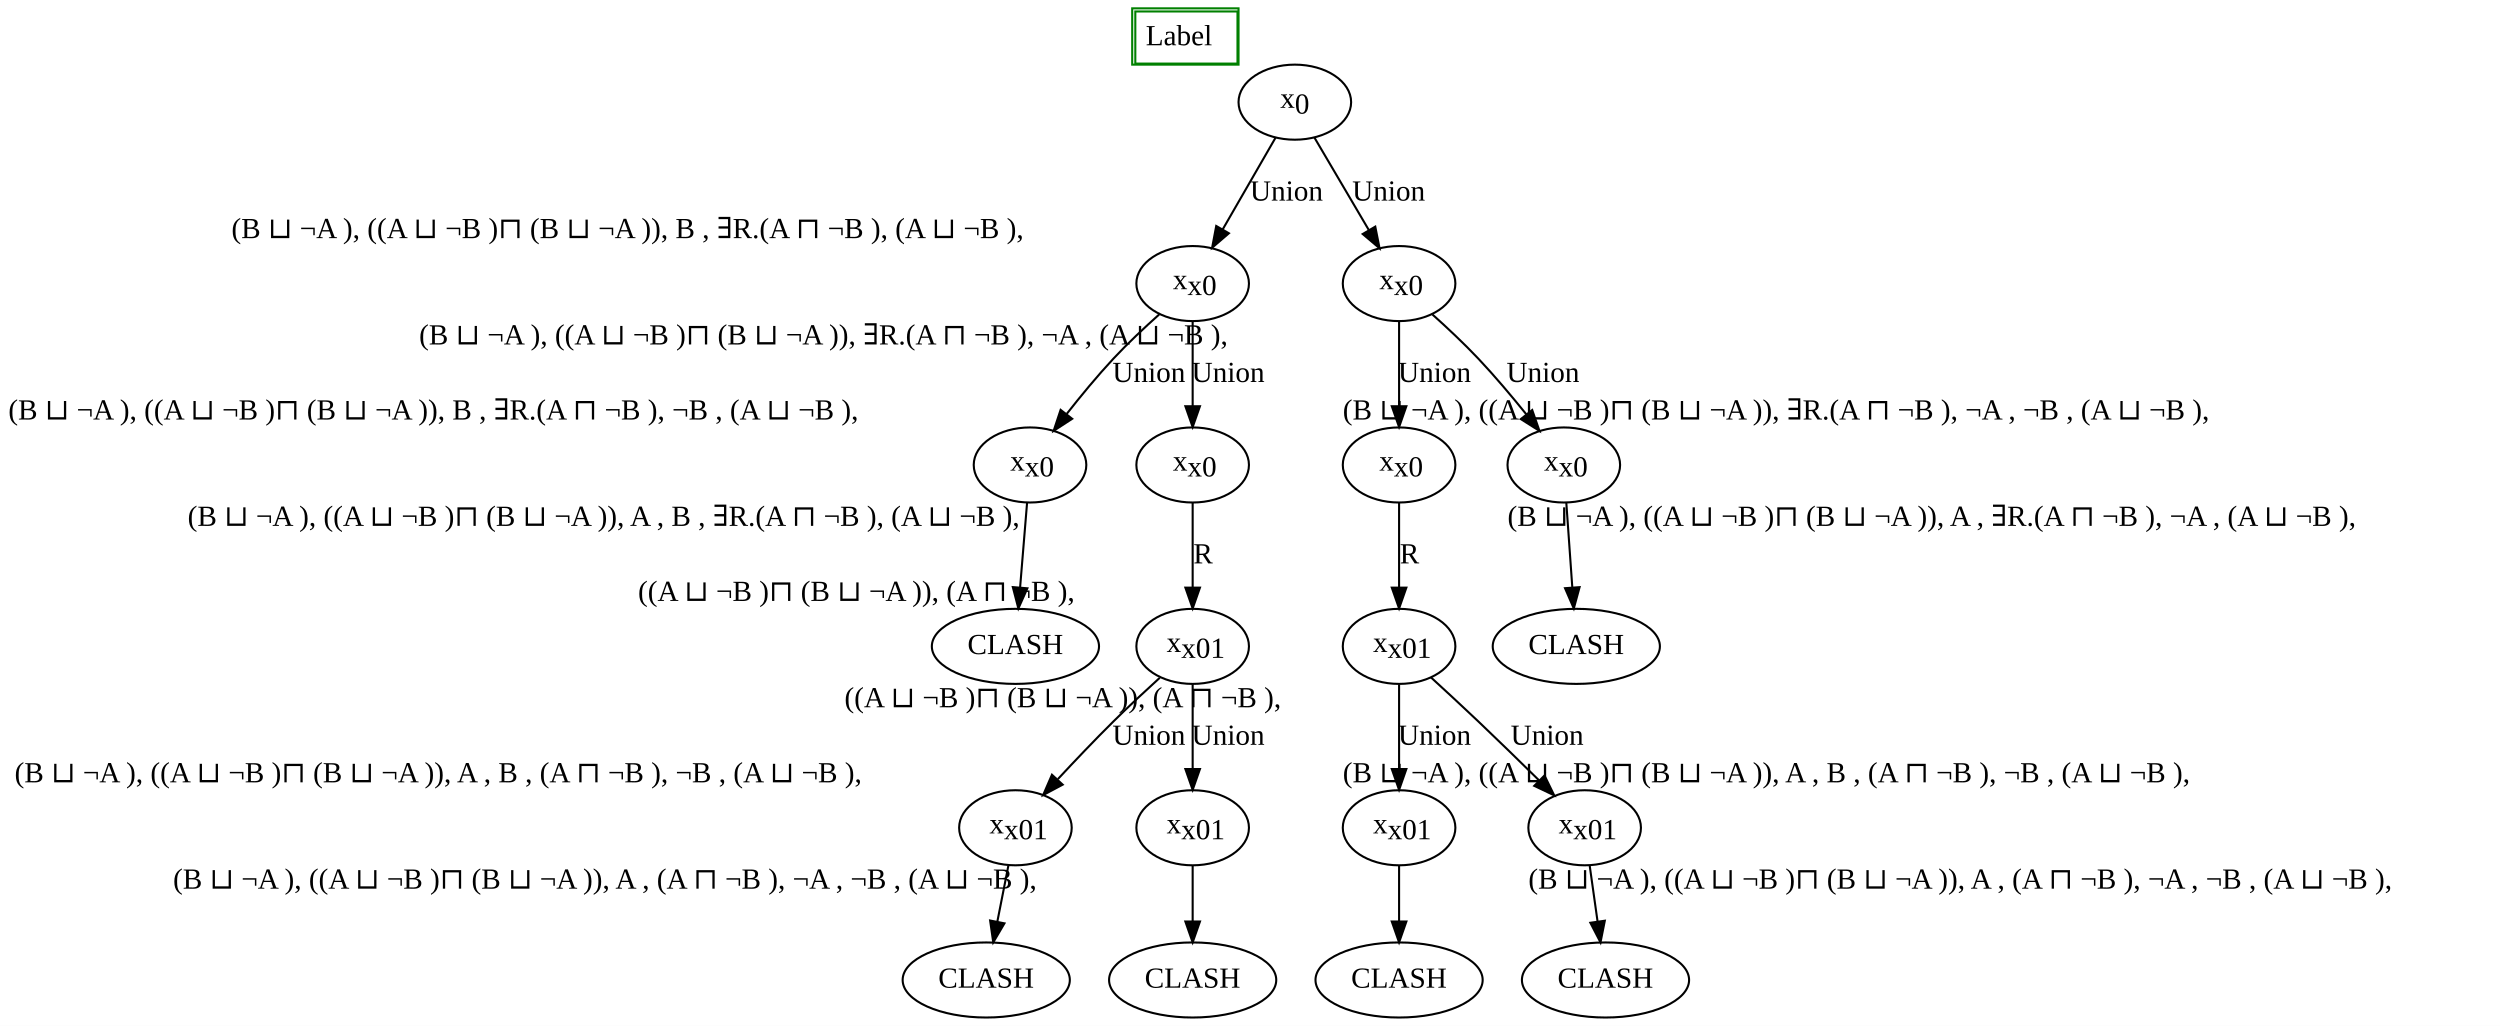
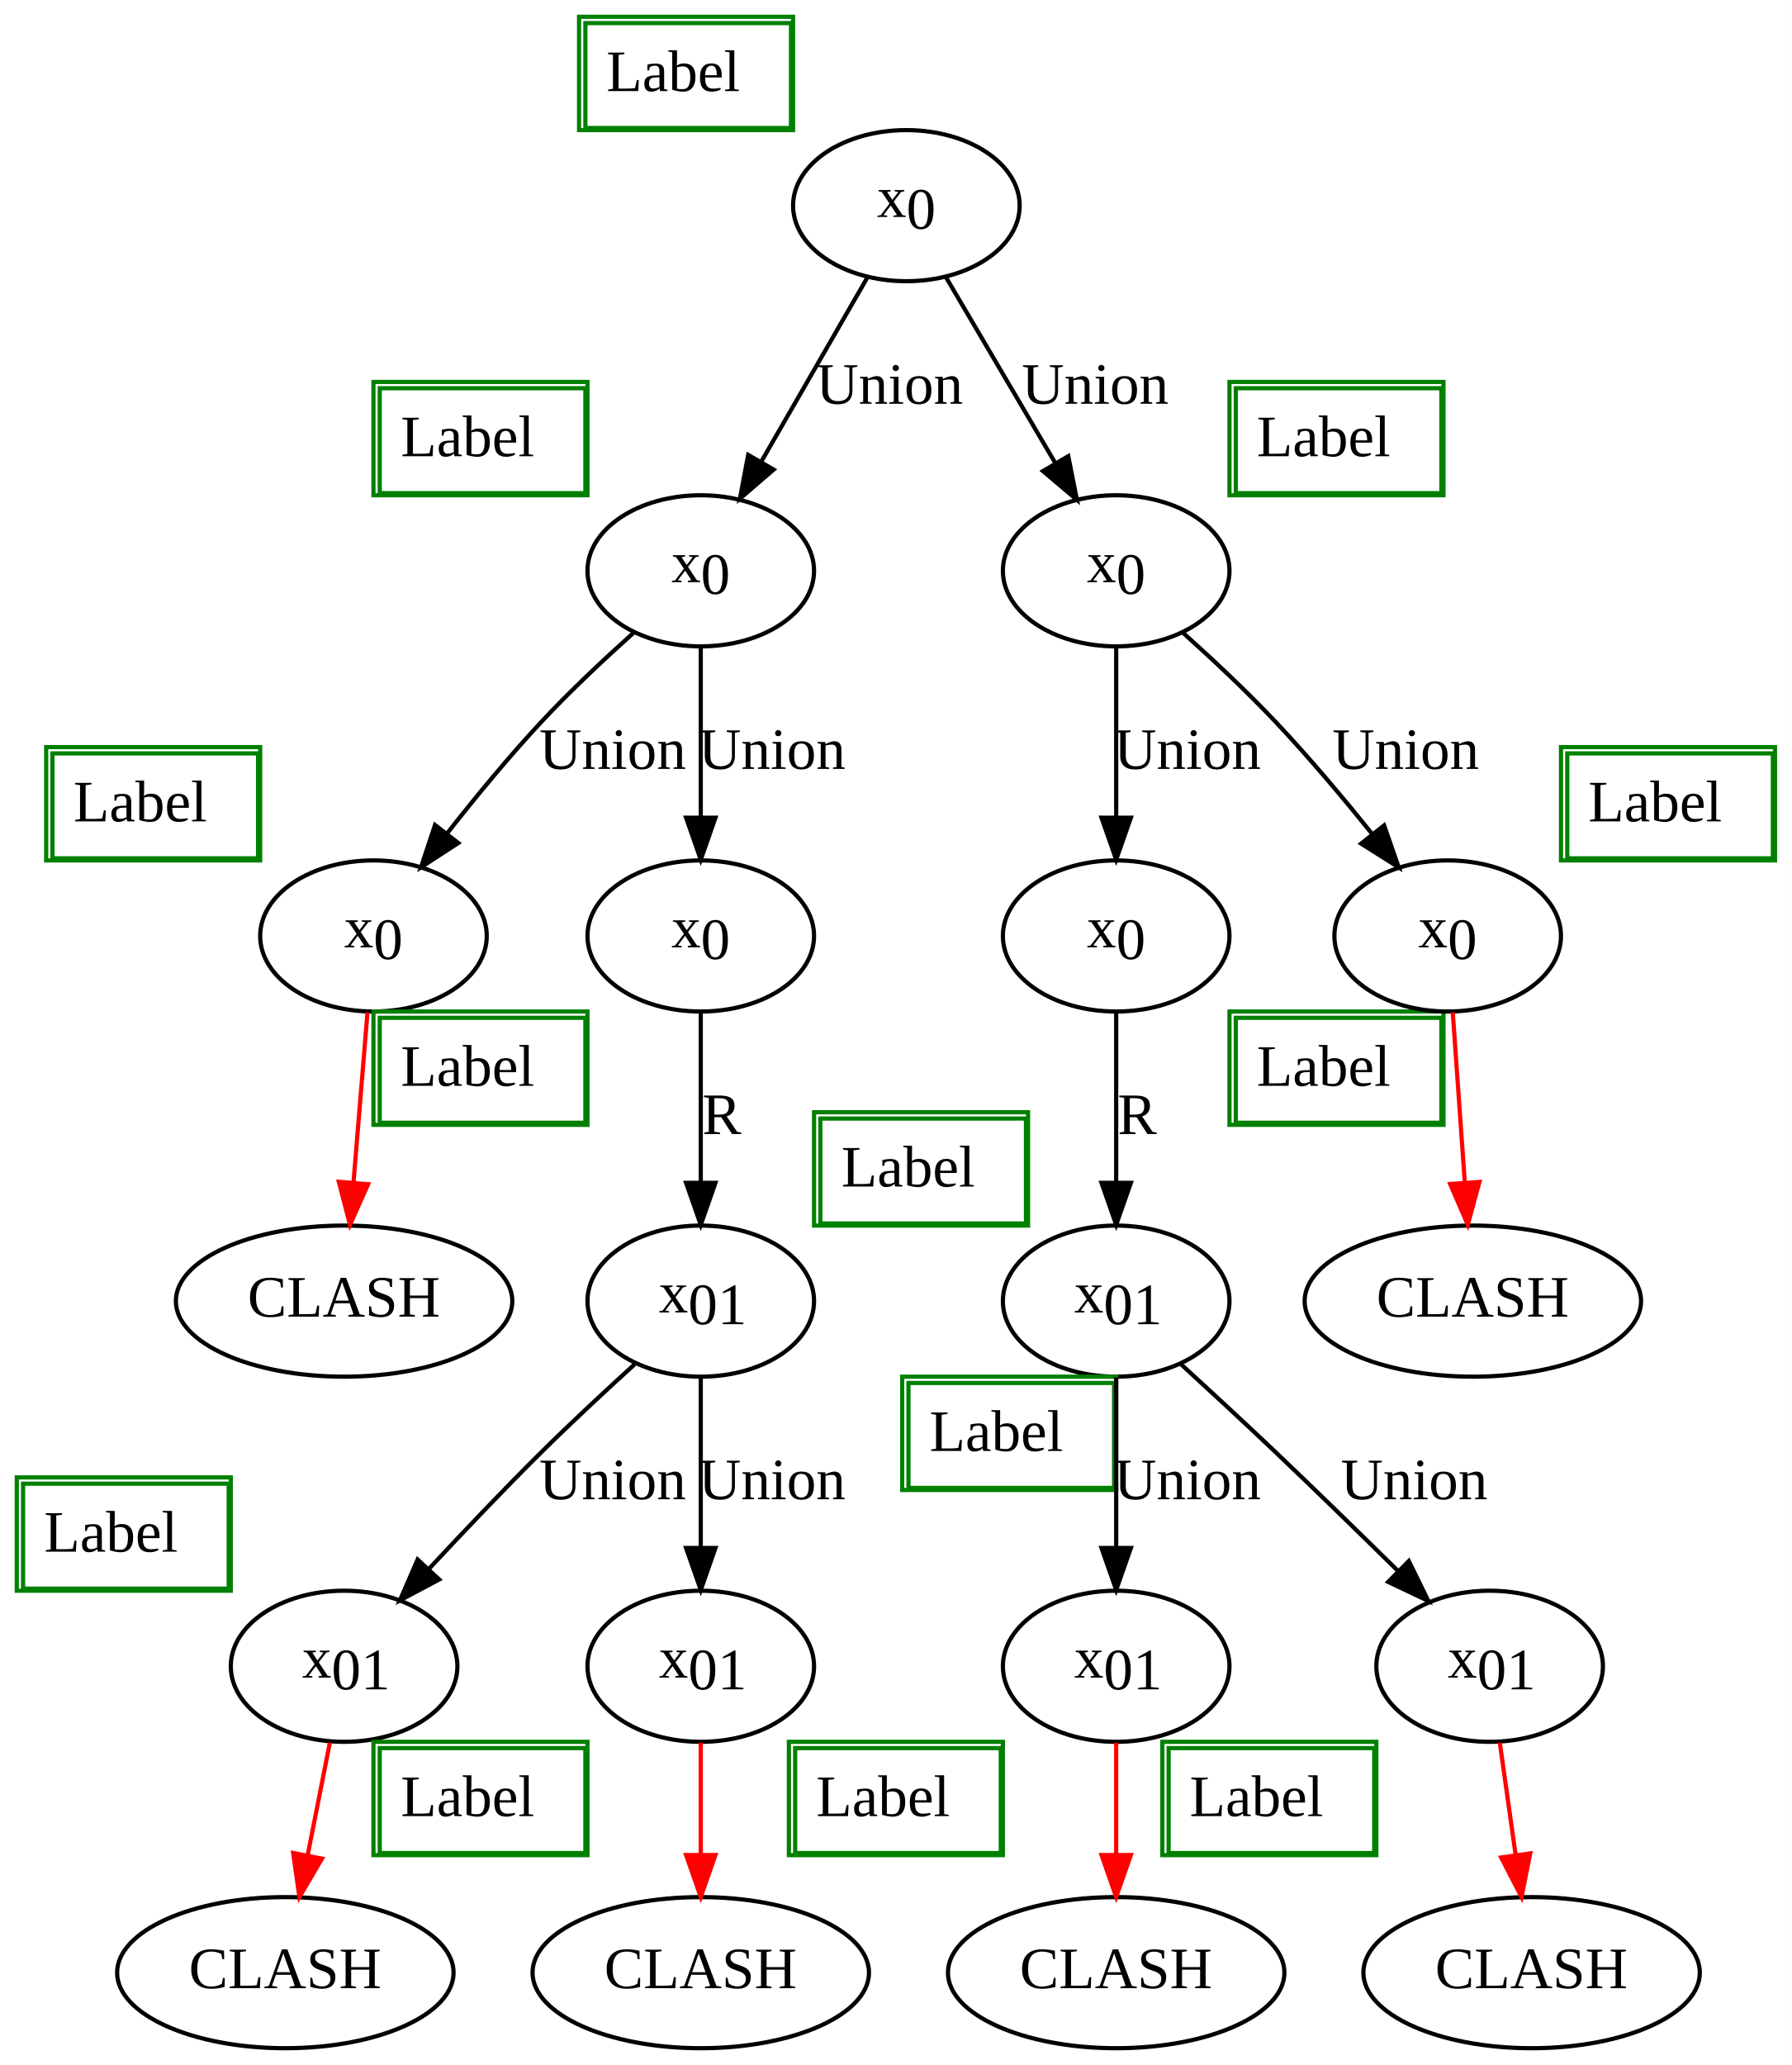
- <svg xmlns="http://www.w3.org/2000/svg" xmlns:xlink="http://www.w3.org/1999/xlink" width="1199px" height="492px" viewBox="0.00 0.00 1199.00 492.00">
+ <svg xmlns="http://www.w3.org/2000/svg" xmlns:xlink="http://www.w3.org/1999/xlink" width="427px" height="492px" viewBox="0.00 0.00 427.00 492.00">
  <g id="graph0" class="graph" transform="scale(1.0 1.0) rotate(0.0) translate(4.0 488.0)">
-     <polygon fill="white" stroke="transparent" points="-4,4 -4,-488 1195,-488 1195,4 -4,4" />
+     <polygon fill="white" stroke="transparent" points="-4,4 -4,-488 423,-488 423,4 -4,4" />
    <g id="node1" class="node">
-       <ellipse fill="none" stroke="black" cx="617" cy="-439" rx="27" ry="18" />
-       <text text-anchor="start" x="610" y="-436.3" font-family="Times New Roman,serif" font-size="14.00">x</text>
-       <text text-anchor="start" x="617" y="-436.3" font-family="Times New Roman,serif" baseline-shift="sub" font-size="14.00">0</text>
+       <ellipse fill="none" stroke="black" cx="212" cy="-439" rx="27" ry="18" />
+       <text text-anchor="start" x="205" y="-436.3" font-family="Times New Roman,serif" font-size="14.00">x</text>
+       <text text-anchor="start" x="212" y="-436.3" font-family="Times New Roman,serif" baseline-shift="sub" font-size="14.00">0</text>
      <g id="a_node1_0">
        <a xlink:href="C:\Users\Mario\Desktop\ProgettoIntelligentWeb\Progetto\graph\normal\0.txt" xlink:title="Clicca per visualizzare Lx" target="_blank">
-           <polygon fill="none" stroke="green" points="540.5,-457.5 540.5,-482.5 589.5,-482.5 589.5,-457.5 540.5,-457.5" />
-           <text text-anchor="start" x="545.5" y="-466.3" font-family="Times New Roman,serif" font-size="14.00"> Label </text>
-         </a>
-       </g>
-       <polygon fill="none" stroke="green" points="539,-457 539,-484 590,-484 590,-457 539,-457" />
+           <polygon fill="none" stroke="green" points="135.5,-457.5 135.5,-482.5 184.5,-482.5 184.5,-457.5 135.5,-457.5" />
+           <text text-anchor="start" x="140.5" y="-466.3" font-family="Times New Roman,serif" font-size="14.00"> Label </text>
+         </a>
+       </g>
+       <polygon fill="none" stroke="green" points="134,-457 134,-484 185,-484 185,-457 134,-457" />
    </g>
    <g id="node2" class="node">
-       <ellipse fill="none" stroke="black" cx="568" cy="-352" rx="27" ry="18" />
-       <text text-anchor="start" x="558.5" y="-349.3" font-family="Times New Roman,serif" font-size="14.00">x</text>
-       <text text-anchor="start" x="565.5" y="-349.3" font-family="Times New Roman,serif" baseline-shift="sub" font-size="14.00">x0</text>
-       <text text-anchor="start" x="107" y="-373.8" font-family="Times New Roman,serif" font-size="14.00">(B ⊔ ¬A ), ((A ⊔ ¬B )⊓ (B ⊔ ¬A )), B , ∃R.(A ⊓ ¬B ), (A ⊔ ¬B ), </text>
+       <ellipse fill="none" stroke="black" cx="163" cy="-352" rx="27" ry="18" />
+       <text text-anchor="start" x="156" y="-349.3" font-family="Times New Roman,serif" font-size="14.00">x</text>
+       <text text-anchor="start" x="163" y="-349.3" font-family="Times New Roman,serif" baseline-shift="sub" font-size="14.00">0</text>
+       <g id="a_node2_1">
+         <a xlink:href="C:\Users\Mario\Desktop\ProgettoIntelligentWeb\Progetto\graph\normal\1.txt" xlink:title="Clicca per visualizzare Lx" target="_blank">
+           <polygon fill="none" stroke="green" points="86.5,-370.5 86.5,-395.5 135.5,-395.5 135.5,-370.5 86.5,-370.5" />
+           <text text-anchor="start" x="91.5" y="-379.3" font-family="Times New Roman,serif" font-size="14.00"> Label </text>
+         </a>
+       </g>
+       <polygon fill="none" stroke="green" points="85,-370 85,-397 136,-397 136,-370 85,-370" />
    </g>
    <g id="edge2" class="edge">
-       <path fill="none" stroke="black" d="M607.78,-422.01C600.64,-409.63 590.62,-392.23 582.42,-378.01" />
-       <polygon fill="black" stroke="black" points="585.37,-376.12 577.34,-369.21 579.3,-379.62 585.37,-376.12" />
-       <text text-anchor="middle" x="613" y="-391.8" font-family="Times New Roman,serif" font-size="14.00">Union</text>
+       <path fill="none" stroke="black" d="M202.78,-422.01C195.64,-409.63 185.62,-392.23 177.42,-378.01" />
+       <polygon fill="black" stroke="black" points="180.37,-376.12 172.34,-369.21 174.3,-379.62 180.37,-376.12" />
+       <text text-anchor="middle" x="208" y="-391.8" font-family="Times New Roman,serif" font-size="14.00">Union</text>
    </g>
    <g id="node11" class="node">
-       <ellipse fill="none" stroke="black" cx="667" cy="-352" rx="27" ry="18" />
-       <text text-anchor="start" x="657.5" y="-349.3" font-family="Times New Roman,serif" font-size="14.00">x</text>
-       <text text-anchor="start" x="664.5" y="-349.3" font-family="Times New Roman,serif" baseline-shift="sub" font-size="14.00">x0</text>
-       <text text-anchor="start" x="197" y="-322.8" font-family="Times New Roman,serif" font-size="14.00">(B ⊔ ¬A ), ((A ⊔ ¬B )⊓ (B ⊔ ¬A )), ∃R.(A ⊓ ¬B ), ¬A , (A ⊔ ¬B ), </text>
+       <ellipse fill="none" stroke="black" cx="262" cy="-352" rx="27" ry="18" />
+       <text text-anchor="start" x="255" y="-349.3" font-family="Times New Roman,serif" font-size="14.00">x</text>
+       <text text-anchor="start" x="262" y="-349.3" font-family="Times New Roman,serif" baseline-shift="sub" font-size="14.00">0</text>
+       <g id="a_node11_2">
+         <a xlink:href="C:\Users\Mario\Desktop\ProgettoIntelligentWeb\Progetto\graph\normal\10.txt" xlink:title="Clicca per visualizzare Lx" target="_blank">
+           <polygon fill="none" stroke="green" points="290.5,-370.5 290.5,-395.5 339.5,-395.5 339.5,-370.5 290.5,-370.5" />
+           <text text-anchor="start" x="295.5" y="-379.3" font-family="Times New Roman,serif" font-size="14.00"> Label </text>
+         </a>
+       </g>
+       <polygon fill="none" stroke="green" points="289,-370 289,-397 340,-397 340,-370 289,-370" />
    </g>
    <g id="edge1" class="edge">
-       <path fill="none" stroke="black" d="M626.4,-422.01C633.74,-409.55 644.05,-392.01 652.45,-377.74" />
-       <polygon fill="black" stroke="black" points="655.58,-379.31 657.64,-368.92 649.55,-375.76 655.58,-379.31" />
-       <text text-anchor="middle" x="662" y="-391.8" font-family="Times New Roman,serif" font-size="14.00">Union</text>
+       <path fill="none" stroke="black" d="M221.4,-422.01C228.74,-409.55 239.05,-392.01 247.45,-377.74" />
+       <polygon fill="black" stroke="black" points="250.58,-379.31 252.64,-368.92 244.55,-375.76 250.58,-379.31" />
+       <text text-anchor="middle" x="257" y="-391.8" font-family="Times New Roman,serif" font-size="14.00">Union</text>
    </g>
    <g id="node3" class="node">
-       <ellipse fill="none" stroke="black" cx="490" cy="-265" rx="27" ry="18" />
-       <text text-anchor="start" x="480.5" y="-262.3" font-family="Times New Roman,serif" font-size="14.00">x</text>
-       <text text-anchor="start" x="487.5" y="-262.3" font-family="Times New Roman,serif" baseline-shift="sub" font-size="14.00">x0</text>
-       <text text-anchor="start" x="0" y="-286.8" font-family="Times New Roman,serif" font-size="14.00">(B ⊔ ¬A ), ((A ⊔ ¬B )⊓ (B ⊔ ¬A )), B , ∃R.(A ⊓ ¬B ), ¬B , (A ⊔ ¬B ), </text>
+       <ellipse fill="none" stroke="black" cx="85" cy="-265" rx="27" ry="18" />
+       <text text-anchor="start" x="78" y="-262.3" font-family="Times New Roman,serif" font-size="14.00">x</text>
+       <text text-anchor="start" x="85" y="-262.3" font-family="Times New Roman,serif" baseline-shift="sub" font-size="14.00">0</text>
+       <g id="a_node3_3">
+         <a xlink:href="C:\Users\Mario\Desktop\ProgettoIntelligentWeb\Progetto\graph\normal\2.txt" xlink:title="Clicca per visualizzare Lx" target="_blank">
+           <polygon fill="none" stroke="green" points="8.5,-283.5 8.5,-308.5 57.5,-308.5 57.5,-283.5 8.5,-283.5" />
+           <text text-anchor="start" x="13.5" y="-292.3" font-family="Times New Roman,serif" font-size="14.00"> Label </text>
+         </a>
+       </g>
+       <polygon fill="none" stroke="green" points="7,-283 7,-310 58,-310 58,-283 7,-283" />
    </g>
    <g id="edge4" class="edge">
-       <path fill="none" stroke="black" d="M551.96,-337.21C544.98,-330.96 536.85,-323.35 530,-316 522.27,-307.71 514.34,-298.09 507.61,-289.51" />
-       <polygon fill="black" stroke="black" points="510.21,-287.15 501.33,-281.37 504.67,-291.43 510.21,-287.15" />
-       <text text-anchor="middle" x="547" y="-304.8" font-family="Times New Roman,serif" font-size="14.00">Union</text>
+       <path fill="none" stroke="black" d="M146.96,-337.21C139.98,-330.96 131.85,-323.35 125,-316 117.27,-307.71 109.34,-298.09 102.61,-289.51" />
+       <polygon fill="black" stroke="black" points="105.21,-287.15 96.33,-281.37 99.67,-291.43 105.21,-287.15" />
+       <text text-anchor="middle" x="142" y="-304.8" font-family="Times New Roman,serif" font-size="14.00">Union</text>
    </g>
    <g id="node5" class="node">
-       <ellipse fill="none" stroke="black" cx="568" cy="-265" rx="27" ry="18" />
-       <text text-anchor="start" x="558.5" y="-262.3" font-family="Times New Roman,serif" font-size="14.00">x</text>
-       <text text-anchor="start" x="565.5" y="-262.3" font-family="Times New Roman,serif" baseline-shift="sub" font-size="14.00">x0</text>
-       <text text-anchor="start" x="86" y="-235.8" font-family="Times New Roman,serif" font-size="14.00">(B ⊔ ¬A ), ((A ⊔ ¬B )⊓ (B ⊔ ¬A )), A , B , ∃R.(A ⊓ ¬B ), (A ⊔ ¬B ), </text>
+       <ellipse fill="none" stroke="black" cx="163" cy="-265" rx="27" ry="18" />
+       <text text-anchor="start" x="156" y="-262.3" font-family="Times New Roman,serif" font-size="14.00">x</text>
+       <text text-anchor="start" x="163" y="-262.3" font-family="Times New Roman,serif" baseline-shift="sub" font-size="14.00">0</text>
+       <g id="a_node5_4">
+         <a xlink:href="C:\Users\Mario\Desktop\ProgettoIntelligentWeb\Progetto\graph\normal\4.txt" xlink:title="Clicca per visualizzare Lx" target="_blank">
+           <polygon fill="none" stroke="green" points="86.5,-220.5 86.5,-245.5 135.5,-245.5 135.5,-220.5 86.5,-220.5" />
+           <text text-anchor="start" x="91.5" y="-229.3" font-family="Times New Roman,serif" font-size="14.00"> Label </text>
+         </a>
+       </g>
+       <polygon fill="none" stroke="green" points="85,-220 85,-247 136,-247 136,-220 85,-220" />
    </g>
    <g id="edge3" class="edge">
-       <path fill="none" stroke="black" d="M568,-333.8C568,-322.16 568,-306.55 568,-293.24" />
-       <polygon fill="black" stroke="black" points="571.5,-293.18 568,-283.18 564.5,-293.18 571.5,-293.18" />
-       <text text-anchor="middle" x="585" y="-304.8" font-family="Times New Roman,serif" font-size="14.00">Union</text>
+       <path fill="none" stroke="black" d="M163,-333.8C163,-322.16 163,-306.55 163,-293.24" />
+       <polygon fill="black" stroke="black" points="166.5,-293.18 163,-283.18 159.5,-293.18 166.5,-293.18" />
+       <text text-anchor="middle" x="180" y="-304.8" font-family="Times New Roman,serif" font-size="14.00">Union</text>
    </g>
    <g id="node4" class="node">
-       <ellipse fill="none" stroke="black" cx="483" cy="-178" rx="40.09" ry="18" />
-       <text text-anchor="start" x="460" y="-174.3" font-family="Times New Roman,serif" font-size="14.00">CLASH</text>
+       <ellipse fill="none" stroke="black" cx="78" cy="-178" rx="40.09" ry="18" />
+       <text text-anchor="start" x="55" y="-174.3" font-family="Times New Roman,serif" font-size="14.00">CLASH</text>
    </g>
    <g id="edge5" class="edge">
-       <path fill="none" stroke="black" d="M488.58,-246.8C487.63,-235.16 486.34,-219.55 485.24,-206.24" />
-       <polygon fill="black" stroke="black" points="488.72,-205.85 484.41,-196.18 481.75,-206.43 488.72,-205.85" />
+       <path fill="none" stroke="red" d="M83.58,-246.8C82.63,-235.16 81.34,-219.55 80.24,-206.24" />
+       <polygon fill="red" stroke="red" points="83.72,-205.85 79.41,-196.18 76.75,-206.43 83.72,-205.85" />
    </g>
    <g id="node6" class="node">
-       <ellipse fill="none" stroke="black" cx="568" cy="-178" rx="27" ry="18" />
-       <text text-anchor="start" x="555.5" y="-175.3" font-family="Times New Roman,serif" font-size="14.00">x</text>
-       <text text-anchor="start" x="562.5" y="-175.3" font-family="Times New Roman,serif" baseline-shift="sub" font-size="14.00">x01</text>
-       <text text-anchor="start" x="302" y="-199.8" font-family="Times New Roman,serif" font-size="14.00">((A ⊔ ¬B )⊓ (B ⊔ ¬A )), (A ⊓ ¬B ), </text>
+       <ellipse fill="none" stroke="black" cx="163" cy="-178" rx="27" ry="18" />
+       <text text-anchor="start" x="153" y="-175.3" font-family="Times New Roman,serif" font-size="14.00">x</text>
+       <text text-anchor="start" x="160" y="-175.3" font-family="Times New Roman,serif" baseline-shift="sub" font-size="14.00">01</text>
+       <g id="a_node6_5">
+         <a xlink:href="C:\Users\Mario\Desktop\ProgettoIntelligentWeb\Progetto\graph\normal\5.txt" xlink:title="Clicca per visualizzare Lx" target="_blank">
+           <polygon fill="none" stroke="green" points="191.5,-196.5 191.5,-221.5 240.5,-221.5 240.5,-196.5 191.5,-196.5" />
+           <text text-anchor="start" x="196.5" y="-205.3" font-family="Times New Roman,serif" font-size="14.00"> Label </text>
+         </a>
+       </g>
+       <polygon fill="none" stroke="green" points="190,-196 190,-223 241,-223 241,-196 190,-196" />
    </g>
    <g id="edge6" class="edge">
-       <path fill="none" stroke="black" d="M568,-246.8C568,-235.16 568,-219.55 568,-206.24" />
-       <polygon fill="black" stroke="black" points="571.5,-206.18 568,-196.18 564.5,-206.18 571.5,-206.18" />
-       <text text-anchor="middle" x="573" y="-217.8" font-family="Times New Roman,serif" font-size="14.00">R</text>
+       <path fill="none" stroke="black" d="M163,-246.8C163,-235.16 163,-219.55 163,-206.24" />
+       <polygon fill="black" stroke="black" points="166.5,-206.18 163,-196.18 159.5,-206.18 166.5,-206.18" />
+       <text text-anchor="middle" x="168" y="-217.8" font-family="Times New Roman,serif" font-size="14.00">R</text>
    </g>
    <g id="node7" class="node">
-       <ellipse fill="none" stroke="black" cx="483" cy="-91" rx="27" ry="18" />
-       <text text-anchor="start" x="470.5" y="-88.3" font-family="Times New Roman,serif" font-size="14.00">x</text>
-       <text text-anchor="start" x="477.5" y="-88.3" font-family="Times New Roman,serif" baseline-shift="sub" font-size="14.00">x01</text>
-       <text text-anchor="start" x="3" y="-112.8" font-family="Times New Roman,serif" font-size="14.00">(B ⊔ ¬A ), ((A ⊔ ¬B )⊓ (B ⊔ ¬A )), A , B , (A ⊓ ¬B ), ¬B , (A ⊔ ¬B ), </text>
+       <ellipse fill="none" stroke="black" cx="78" cy="-91" rx="27" ry="18" />
+       <text text-anchor="start" x="68" y="-88.3" font-family="Times New Roman,serif" font-size="14.00">x</text>
+       <text text-anchor="start" x="75" y="-88.3" font-family="Times New Roman,serif" baseline-shift="sub" font-size="14.00">01</text>
+       <g id="a_node7_6">
+         <a xlink:href="C:\Users\Mario\Desktop\ProgettoIntelligentWeb\Progetto\graph\normal\6.txt" xlink:title="Clicca per visualizzare Lx" target="_blank">
+           <polygon fill="none" stroke="green" points="1.5,-109.5 1.5,-134.5 50.5,-134.5 50.5,-109.5 1.5,-109.5" />
+           <text text-anchor="start" x="6.5" y="-118.3" font-family="Times New Roman,serif" font-size="14.00"> Label </text>
+         </a>
+       </g>
+       <polygon fill="none" stroke="green" points="0,-109 0,-136 51,-136 51,-109 0,-109" />
    </g>
    <g id="edge8" class="edge">
-       <path fill="none" stroke="black" d="M552.23,-162.94C545.31,-156.65 537.14,-149.07 530,-142 521.05,-133.14 511.49,-123.08 503.33,-114.32" />
-       <polygon fill="black" stroke="black" points="505.66,-111.68 496.3,-106.7 500.52,-116.43 505.66,-111.68" />
-       <text text-anchor="middle" x="547" y="-130.8" font-family="Times New Roman,serif" font-size="14.00">Union</text>
+       <path fill="none" stroke="black" d="M147.23,-162.94C140.31,-156.65 132.14,-149.07 125,-142 116.05,-133.14 106.49,-123.08 98.33,-114.32" />
+       <polygon fill="black" stroke="black" points="100.66,-111.68 91.3,-106.7 95.52,-116.43 100.66,-111.68" />
+       <text text-anchor="middle" x="142" y="-130.8" font-family="Times New Roman,serif" font-size="14.00">Union</text>
    </g>
    <g id="node9" class="node">
-       <ellipse fill="none" stroke="black" cx="568" cy="-91" rx="27" ry="18" />
-       <text text-anchor="start" x="555.5" y="-88.3" font-family="Times New Roman,serif" font-size="14.00">x</text>
-       <text text-anchor="start" x="562.5" y="-88.3" font-family="Times New Roman,serif" baseline-shift="sub" font-size="14.00">x01</text>
-       <text text-anchor="start" x="79" y="-61.8" font-family="Times New Roman,serif" font-size="14.00">(B ⊔ ¬A ), ((A ⊔ ¬B )⊓ (B ⊔ ¬A )), A , (A ⊓ ¬B ), ¬A , ¬B , (A ⊔ ¬B ), </text>
+       <ellipse fill="none" stroke="black" cx="163" cy="-91" rx="27" ry="18" />
+       <text text-anchor="start" x="153" y="-88.3" font-family="Times New Roman,serif" font-size="14.00">x</text>
+       <text text-anchor="start" x="160" y="-88.3" font-family="Times New Roman,serif" baseline-shift="sub" font-size="14.00">01</text>
+       <g id="a_node9_7">
+         <a xlink:href="C:\Users\Mario\Desktop\ProgettoIntelligentWeb\Progetto\graph\normal\8.txt" xlink:title="Clicca per visualizzare Lx" target="_blank">
+           <polygon fill="none" stroke="green" points="86.5,-46.5 86.5,-71.5 135.5,-71.5 135.5,-46.5 86.5,-46.5" />
+           <text text-anchor="start" x="91.5" y="-55.3" font-family="Times New Roman,serif" font-size="14.00"> Label </text>
+         </a>
+       </g>
+       <polygon fill="none" stroke="green" points="85,-46 85,-73 136,-73 136,-46 85,-46" />
    </g>
    <g id="edge7" class="edge">
-       <path fill="none" stroke="black" d="M568,-159.8C568,-148.16 568,-132.55 568,-119.24" />
-       <polygon fill="black" stroke="black" points="571.5,-119.18 568,-109.18 564.5,-119.18 571.5,-119.18" />
-       <text text-anchor="middle" x="585" y="-130.8" font-family="Times New Roman,serif" font-size="14.00">Union</text>
+       <path fill="none" stroke="black" d="M163,-159.8C163,-148.16 163,-132.55 163,-119.24" />
+       <polygon fill="black" stroke="black" points="166.5,-119.18 163,-109.18 159.5,-119.18 166.5,-119.18" />
+       <text text-anchor="middle" x="180" y="-130.8" font-family="Times New Roman,serif" font-size="14.00">Union</text>
    </g>
    <g id="node8" class="node">
-       <ellipse fill="none" stroke="black" cx="469" cy="-18" rx="40.09" ry="18" />
-       <text text-anchor="start" x="446" y="-14.3" font-family="Times New Roman,serif" font-size="14.00">CLASH</text>
+       <ellipse fill="none" stroke="black" cx="64" cy="-18" rx="40.09" ry="18" />
+       <text text-anchor="start" x="41" y="-14.3" font-family="Times New Roman,serif" font-size="14.00">CLASH</text>
    </g>
    <g id="edge9" class="edge">
-       <path fill="none" stroke="black" d="M479.61,-72.81C478.03,-64.79 476.11,-55.05 474.34,-46.07" />
-       <polygon fill="black" stroke="black" points="477.73,-45.16 472.36,-36.03 470.86,-46.52 477.73,-45.16" />
+       <path fill="none" stroke="red" d="M74.61,-72.81C73.03,-64.79 71.11,-55.05 69.34,-46.07" />
+       <polygon fill="red" stroke="red" points="72.73,-45.16 67.36,-36.03 65.86,-46.52 72.73,-45.16" />
    </g>
    <g id="node10" class="node">
-       <ellipse fill="none" stroke="black" cx="568" cy="-18" rx="40.09" ry="18" />
-       <text text-anchor="start" x="545" y="-14.3" font-family="Times New Roman,serif" font-size="14.00">CLASH</text>
+       <ellipse fill="none" stroke="black" cx="163" cy="-18" rx="40.09" ry="18" />
+       <text text-anchor="start" x="140" y="-14.3" font-family="Times New Roman,serif" font-size="14.00">CLASH</text>
    </g>
    <g id="edge10" class="edge">
-       <path fill="none" stroke="black" d="M568,-72.81C568,-64.79 568,-55.05 568,-46.07" />
-       <polygon fill="black" stroke="black" points="571.5,-46.03 568,-36.03 564.5,-46.03 571.5,-46.03" />
+       <path fill="none" stroke="red" d="M163,-72.81C163,-64.79 163,-55.05 163,-46.07" />
+       <polygon fill="red" stroke="red" points="166.5,-46.03 163,-36.03 159.5,-46.03 166.5,-46.03" />
    </g>
    <g id="node12" class="node">
-       <ellipse fill="none" stroke="black" cx="667" cy="-265" rx="27" ry="18" />
-       <text text-anchor="start" x="657.5" y="-262.3" font-family="Times New Roman,serif" font-size="14.00">x</text>
-       <text text-anchor="start" x="664.5" y="-262.3" font-family="Times New Roman,serif" baseline-shift="sub" font-size="14.00">x0</text>
-       <text text-anchor="start" x="640" y="-286.8" font-family="Times New Roman,serif" font-size="14.00">(B ⊔ ¬A ), ((A ⊔ ¬B )⊓ (B ⊔ ¬A )), ∃R.(A ⊓ ¬B ), ¬A , ¬B , (A ⊔ ¬B ), </text>
+       <ellipse fill="none" stroke="black" cx="262" cy="-265" rx="27" ry="18" />
+       <text text-anchor="start" x="255" y="-262.3" font-family="Times New Roman,serif" font-size="14.00">x</text>
+       <text text-anchor="start" x="262" y="-262.3" font-family="Times New Roman,serif" baseline-shift="sub" font-size="14.00">0</text>
+       <g id="a_node12_8">
+         <a xlink:href="C:\Users\Mario\Desktop\ProgettoIntelligentWeb\Progetto\graph\normal\11.txt" xlink:title="Clicca per visualizzare Lx" target="_blank">
+           <polygon fill="none" stroke="green" points="290.5,-220.5 290.5,-245.5 339.5,-245.5 339.5,-220.5 290.5,-220.5" />
+           <text text-anchor="start" x="295.5" y="-229.3" font-family="Times New Roman,serif" font-size="14.00"> Label </text>
+         </a>
+       </g>
+       <polygon fill="none" stroke="green" points="289,-220 289,-247 340,-247 340,-220 289,-220" />
    </g>
    <g id="edge12" class="edge">
-       <path fill="none" stroke="black" d="M667,-333.8C667,-322.16 667,-306.55 667,-293.24" />
-       <polygon fill="black" stroke="black" points="670.5,-293.18 667,-283.18 663.5,-293.18 670.5,-293.18" />
-       <text text-anchor="middle" x="684" y="-304.8" font-family="Times New Roman,serif" font-size="14.00">Union</text>
+       <path fill="none" stroke="black" d="M262,-333.8C262,-322.16 262,-306.55 262,-293.24" />
+       <polygon fill="black" stroke="black" points="265.5,-293.18 262,-283.18 258.5,-293.18 265.5,-293.18" />
+       <text text-anchor="middle" x="279" y="-304.8" font-family="Times New Roman,serif" font-size="14.00">Union</text>
    </g>
    <g id="node18" class="node">
-       <ellipse fill="none" stroke="black" cx="746" cy="-265" rx="27" ry="18" />
-       <text text-anchor="start" x="736.5" y="-262.3" font-family="Times New Roman,serif" font-size="14.00">x</text>
-       <text text-anchor="start" x="743.5" y="-262.3" font-family="Times New Roman,serif" baseline-shift="sub" font-size="14.00">x0</text>
-       <text text-anchor="start" x="719" y="-235.8" font-family="Times New Roman,serif" font-size="14.00">(B ⊔ ¬A ), ((A ⊔ ¬B )⊓ (B ⊔ ¬A )), A , ∃R.(A ⊓ ¬B ), ¬A , (A ⊔ ¬B ), </text>
+       <ellipse fill="none" stroke="black" cx="341" cy="-265" rx="27" ry="18" />
+       <text text-anchor="start" x="334" y="-262.3" font-family="Times New Roman,serif" font-size="14.00">x</text>
+       <text text-anchor="start" x="341" y="-262.3" font-family="Times New Roman,serif" baseline-shift="sub" font-size="14.00">0</text>
+       <g id="a_node18_9">
+         <a xlink:href="C:\Users\Mario\Desktop\ProgettoIntelligentWeb\Progetto\graph\normal\17.txt" xlink:title="Clicca per visualizzare Lx" target="_blank">
+           <polygon fill="none" stroke="green" points="369.5,-283.5 369.5,-308.5 418.5,-308.5 418.5,-283.5 369.5,-283.5" />
+           <text text-anchor="start" x="374.5" y="-292.3" font-family="Times New Roman,serif" font-size="14.00"> Label </text>
+         </a>
+       </g>
+       <polygon fill="none" stroke="green" points="368,-283 368,-310 419,-310 419,-283 368,-283" />
    </g>
    <g id="edge11" class="edge">
-       <path fill="none" stroke="black" d="M683,-337.17C689.97,-330.92 698.1,-323.3 705,-316 712.94,-307.59 721.13,-297.84 728.09,-289.21" />
-       <polygon fill="black" stroke="black" points="730.85,-291.35 734.33,-281.34 725.37,-287 730.85,-291.35" />
-       <text text-anchor="middle" x="736" y="-304.8" font-family="Times New Roman,serif" font-size="14.00">Union</text>
+       <path fill="none" stroke="black" d="M278,-337.17C284.97,-330.92 293.1,-323.3 300,-316 307.94,-307.59 316.13,-297.84 323.09,-289.21" />
+       <polygon fill="black" stroke="black" points="325.85,-291.35 329.33,-281.34 320.37,-287 325.85,-291.35" />
+       <text text-anchor="middle" x="331" y="-304.8" font-family="Times New Roman,serif" font-size="14.00">Union</text>
    </g>
    <g id="node13" class="node">
-       <ellipse fill="none" stroke="black" cx="667" cy="-178" rx="27" ry="18" />
-       <text text-anchor="start" x="654.5" y="-175.3" font-family="Times New Roman,serif" font-size="14.00">x</text>
-       <text text-anchor="start" x="661.5" y="-175.3" font-family="Times New Roman,serif" baseline-shift="sub" font-size="14.00">x01</text>
-       <text text-anchor="start" x="401" y="-148.8" font-family="Times New Roman,serif" font-size="14.00">((A ⊔ ¬B )⊓ (B ⊔ ¬A )), (A ⊓ ¬B ), </text>
+       <ellipse fill="none" stroke="black" cx="262" cy="-178" rx="27" ry="18" />
+       <text text-anchor="start" x="252" y="-175.3" font-family="Times New Roman,serif" font-size="14.00">x</text>
+       <text text-anchor="start" x="259" y="-175.3" font-family="Times New Roman,serif" baseline-shift="sub" font-size="14.00">01</text>
+       <g id="a_node13_10">
+         <a xlink:href="C:\Users\Mario\Desktop\ProgettoIntelligentWeb\Progetto\graph\normal\12.txt" xlink:title="Clicca per visualizzare Lx" target="_blank">
+           <polygon fill="none" stroke="green" points="212.5,-133.5 212.5,-158.5 261.5,-158.5 261.5,-133.5 212.5,-133.5" />
+           <text text-anchor="start" x="217.5" y="-142.3" font-family="Times New Roman,serif" font-size="14.00"> Label </text>
+         </a>
+       </g>
+       <polygon fill="none" stroke="green" points="211,-133 211,-160 262,-160 262,-133 211,-133" />
    </g>
    <g id="edge13" class="edge">
-       <path fill="none" stroke="black" d="M667,-246.8C667,-235.16 667,-219.55 667,-206.24" />
-       <polygon fill="black" stroke="black" points="670.5,-206.18 667,-196.18 663.5,-206.18 670.5,-206.18" />
-       <text text-anchor="middle" x="672" y="-217.8" font-family="Times New Roman,serif" font-size="14.00">R</text>
+       <path fill="none" stroke="black" d="M262,-246.8C262,-235.16 262,-219.55 262,-206.24" />
+       <polygon fill="black" stroke="black" points="265.5,-206.18 262,-196.18 258.5,-206.18 265.5,-206.18" />
+       <text text-anchor="middle" x="267" y="-217.8" font-family="Times New Roman,serif" font-size="14.00">R</text>
    </g>
    <g id="node14" class="node">
-       <ellipse fill="none" stroke="black" cx="667" cy="-91" rx="27" ry="18" />
-       <text text-anchor="start" x="654.5" y="-88.3" font-family="Times New Roman,serif" font-size="14.00">x</text>
-       <text text-anchor="start" x="661.5" y="-88.3" font-family="Times New Roman,serif" baseline-shift="sub" font-size="14.00">x01</text>
-       <text text-anchor="start" x="640" y="-112.8" font-family="Times New Roman,serif" font-size="14.00">(B ⊔ ¬A ), ((A ⊔ ¬B )⊓ (B ⊔ ¬A )), A , B , (A ⊓ ¬B ), ¬B , (A ⊔ ¬B ), </text>
+       <ellipse fill="none" stroke="black" cx="262" cy="-91" rx="27" ry="18" />
+       <text text-anchor="start" x="252" y="-88.3" font-family="Times New Roman,serif" font-size="14.00">x</text>
+       <text text-anchor="start" x="259" y="-88.3" font-family="Times New Roman,serif" baseline-shift="sub" font-size="14.00">01</text>
+       <g id="a_node14_11">
+         <a xlink:href="C:\Users\Mario\Desktop\ProgettoIntelligentWeb\Progetto\graph\normal\13.txt" xlink:title="Clicca per visualizzare Lx" target="_blank">
+           <polygon fill="none" stroke="green" points="185.5,-46.5 185.5,-71.5 234.5,-71.5 234.5,-46.5 185.5,-46.5" />
+           <text text-anchor="start" x="190.5" y="-55.3" font-family="Times New Roman,serif" font-size="14.00"> Label </text>
+         </a>
+       </g>
+       <polygon fill="none" stroke="green" points="184,-46 184,-73 235,-73 235,-46 184,-46" />
    </g>
    <g id="edge15" class="edge">
-       <path fill="none" stroke="black" d="M667,-159.8C667,-148.16 667,-132.55 667,-119.24" />
-       <polygon fill="black" stroke="black" points="670.5,-119.18 667,-109.18 663.5,-119.18 670.5,-119.18" />
-       <text text-anchor="middle" x="684" y="-130.8" font-family="Times New Roman,serif" font-size="14.00">Union</text>
+       <path fill="none" stroke="black" d="M262,-159.8C262,-148.16 262,-132.55 262,-119.24" />
+       <polygon fill="black" stroke="black" points="265.5,-119.18 262,-109.18 258.5,-119.18 265.5,-119.18" />
+       <text text-anchor="middle" x="279" y="-130.8" font-family="Times New Roman,serif" font-size="14.00">Union</text>
    </g>
    <g id="node16" class="node">
-       <ellipse fill="none" stroke="black" cx="756" cy="-91" rx="27" ry="18" />
-       <text text-anchor="start" x="743.5" y="-88.3" font-family="Times New Roman,serif" font-size="14.00">x</text>
-       <text text-anchor="start" x="750.5" y="-88.3" font-family="Times New Roman,serif" baseline-shift="sub" font-size="14.00">x01</text>
-       <text text-anchor="start" x="729" y="-61.8" font-family="Times New Roman,serif" font-size="14.00">(B ⊔ ¬A ), ((A ⊔ ¬B )⊓ (B ⊔ ¬A )), A , (A ⊓ ¬B ), ¬A , ¬B , (A ⊔ ¬B ), </text>
+       <ellipse fill="none" stroke="black" cx="351" cy="-91" rx="27" ry="18" />
+       <text text-anchor="start" x="341" y="-88.3" font-family="Times New Roman,serif" font-size="14.00">x</text>
+       <text text-anchor="start" x="348" y="-88.3" font-family="Times New Roman,serif" baseline-shift="sub" font-size="14.00">01</text>
+       <g id="a_node16_12">
+         <a xlink:href="C:\Users\Mario\Desktop\ProgettoIntelligentWeb\Progetto\graph\normal\15.txt" xlink:title="Clicca per visualizzare Lx" target="_blank">
+           <polygon fill="none" stroke="green" points="274.5,-46.5 274.5,-71.5 323.5,-71.5 323.5,-46.5 274.5,-46.5" />
+           <text text-anchor="start" x="279.5" y="-55.3" font-family="Times New Roman,serif" font-size="14.00"> Label </text>
+         </a>
+       </g>
+       <polygon fill="none" stroke="green" points="273,-46 273,-73 324,-73 324,-46 273,-46" />
    </g>
    <g id="edge14" class="edge">
-       <path fill="none" stroke="black" d="M682.26,-163.14C689.24,-156.75 697.59,-149.04 705,-142 714.69,-132.79 725.26,-122.47 734.26,-113.61" />
-       <polygon fill="black" stroke="black" points="736.74,-116.08 741.39,-106.56 731.82,-111.1 736.74,-116.08" />
-       <text text-anchor="middle" x="738" y="-130.8" font-family="Times New Roman,serif" font-size="14.00">Union</text>
+       <path fill="none" stroke="black" d="M277.26,-163.14C284.24,-156.75 292.59,-149.04 300,-142 309.69,-132.79 320.26,-122.47 329.26,-113.61" />
+       <polygon fill="black" stroke="black" points="331.74,-116.08 336.39,-106.56 326.82,-111.1 331.74,-116.08" />
+       <text text-anchor="middle" x="333" y="-130.8" font-family="Times New Roman,serif" font-size="14.00">Union</text>
    </g>
    <g id="node15" class="node">
-       <ellipse fill="none" stroke="black" cx="667" cy="-18" rx="40.09" ry="18" />
-       <text text-anchor="start" x="644" y="-14.3" font-family="Times New Roman,serif" font-size="14.00">CLASH</text>
+       <ellipse fill="none" stroke="black" cx="262" cy="-18" rx="40.09" ry="18" />
+       <text text-anchor="start" x="239" y="-14.3" font-family="Times New Roman,serif" font-size="14.00">CLASH</text>
    </g>
    <g id="edge16" class="edge">
-       <path fill="none" stroke="black" d="M667,-72.81C667,-64.79 667,-55.05 667,-46.07" />
-       <polygon fill="black" stroke="black" points="670.5,-46.03 667,-36.03 663.5,-46.03 670.5,-46.03" />
+       <path fill="none" stroke="red" d="M262,-72.81C262,-64.79 262,-55.05 262,-46.07" />
+       <polygon fill="red" stroke="red" points="265.5,-46.03 262,-36.03 258.5,-46.03 265.5,-46.03" />
    </g>
    <g id="node17" class="node">
-       <ellipse fill="none" stroke="black" cx="766" cy="-18" rx="40.09" ry="18" />
-       <text text-anchor="start" x="743" y="-14.3" font-family="Times New Roman,serif" font-size="14.00">CLASH</text>
+       <ellipse fill="none" stroke="black" cx="361" cy="-18" rx="40.09" ry="18" />
+       <text text-anchor="start" x="338" y="-14.3" font-family="Times New Roman,serif" font-size="14.00">CLASH</text>
    </g>
    <g id="edge17" class="edge">
-       <path fill="none" stroke="black" d="M758.42,-72.81C759.55,-64.79 760.92,-55.05 762.19,-46.07" />
-       <polygon fill="black" stroke="black" points="765.67,-46.42 763.6,-36.03 758.74,-45.44 765.67,-46.42" />
+       <path fill="none" stroke="red" d="M353.42,-72.81C354.55,-64.79 355.92,-55.05 357.19,-46.07" />
+       <polygon fill="red" stroke="red" points="360.67,-46.42 358.6,-36.03 353.74,-45.44 360.67,-46.42" />
    </g>
    <g id="node19" class="node">
-       <ellipse fill="none" stroke="black" cx="752" cy="-178" rx="40.09" ry="18" />
-       <text text-anchor="start" x="729" y="-174.3" font-family="Times New Roman,serif" font-size="14.00">CLASH</text>
+       <ellipse fill="none" stroke="black" cx="347" cy="-178" rx="40.09" ry="18" />
+       <text text-anchor="start" x="324" y="-174.3" font-family="Times New Roman,serif" font-size="14.00">CLASH</text>
    </g>
    <g id="edge18" class="edge">
-       <path fill="none" stroke="black" d="M747.21,-246.8C748.04,-235.16 749.14,-219.55 750.08,-206.24" />
-       <polygon fill="black" stroke="black" points="753.57,-206.4 750.79,-196.18 746.59,-205.9 753.57,-206.4" />
+       <path fill="none" stroke="red" d="M342.21,-246.8C343.04,-235.16 344.14,-219.55 345.08,-206.24" />
+       <polygon fill="red" stroke="red" points="348.57,-206.4 345.79,-196.18 341.59,-205.9 348.57,-206.4" />
    </g>
  </g>
</svg>
